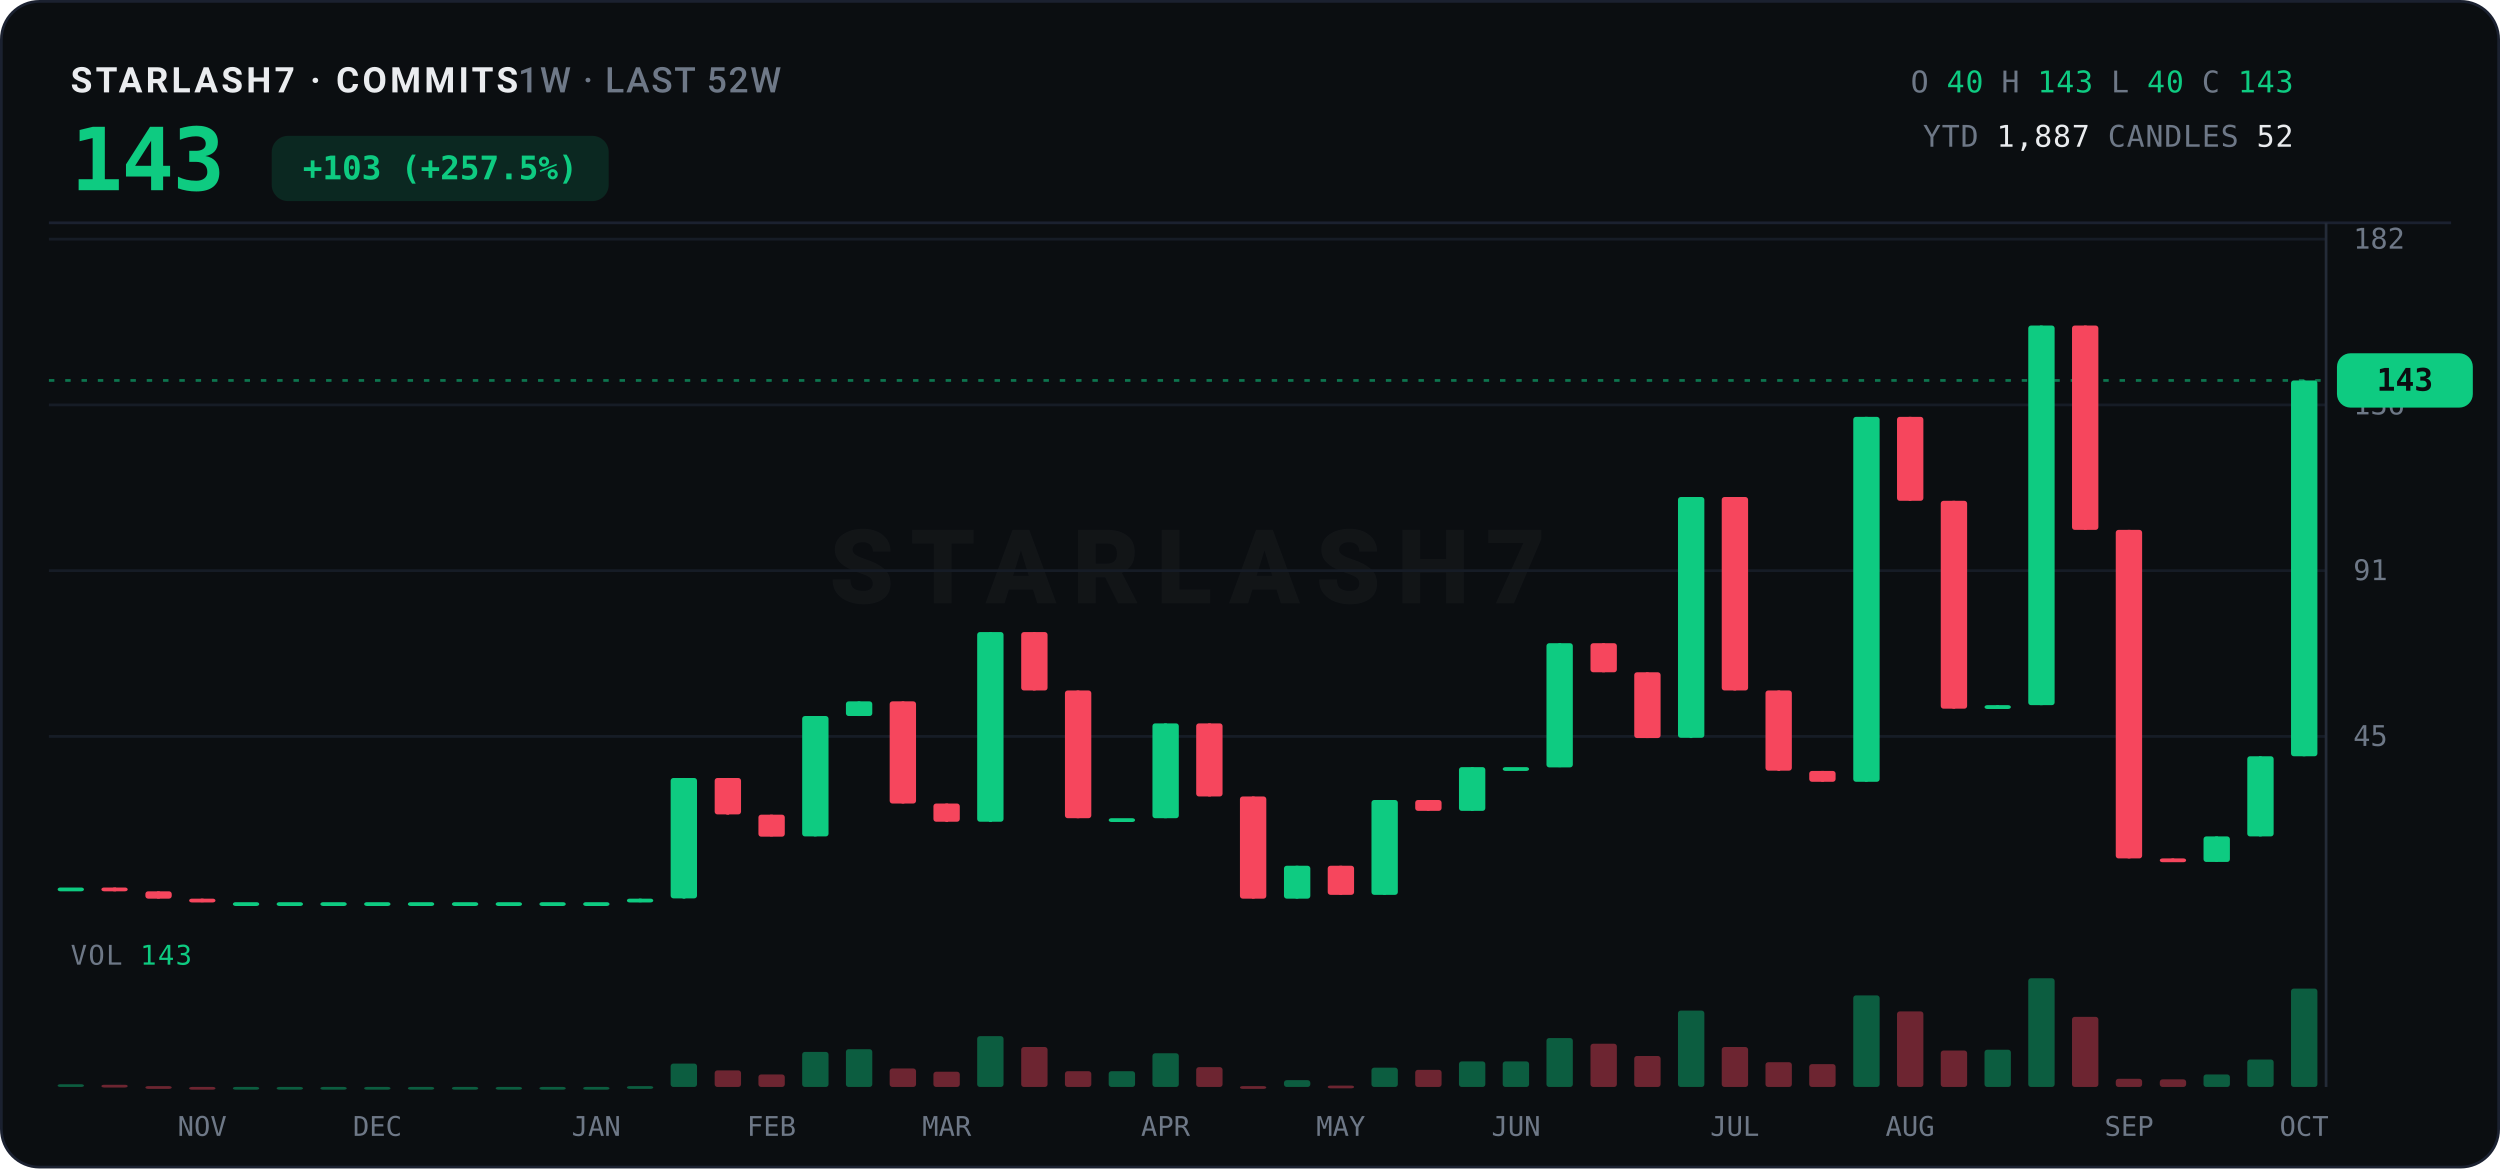
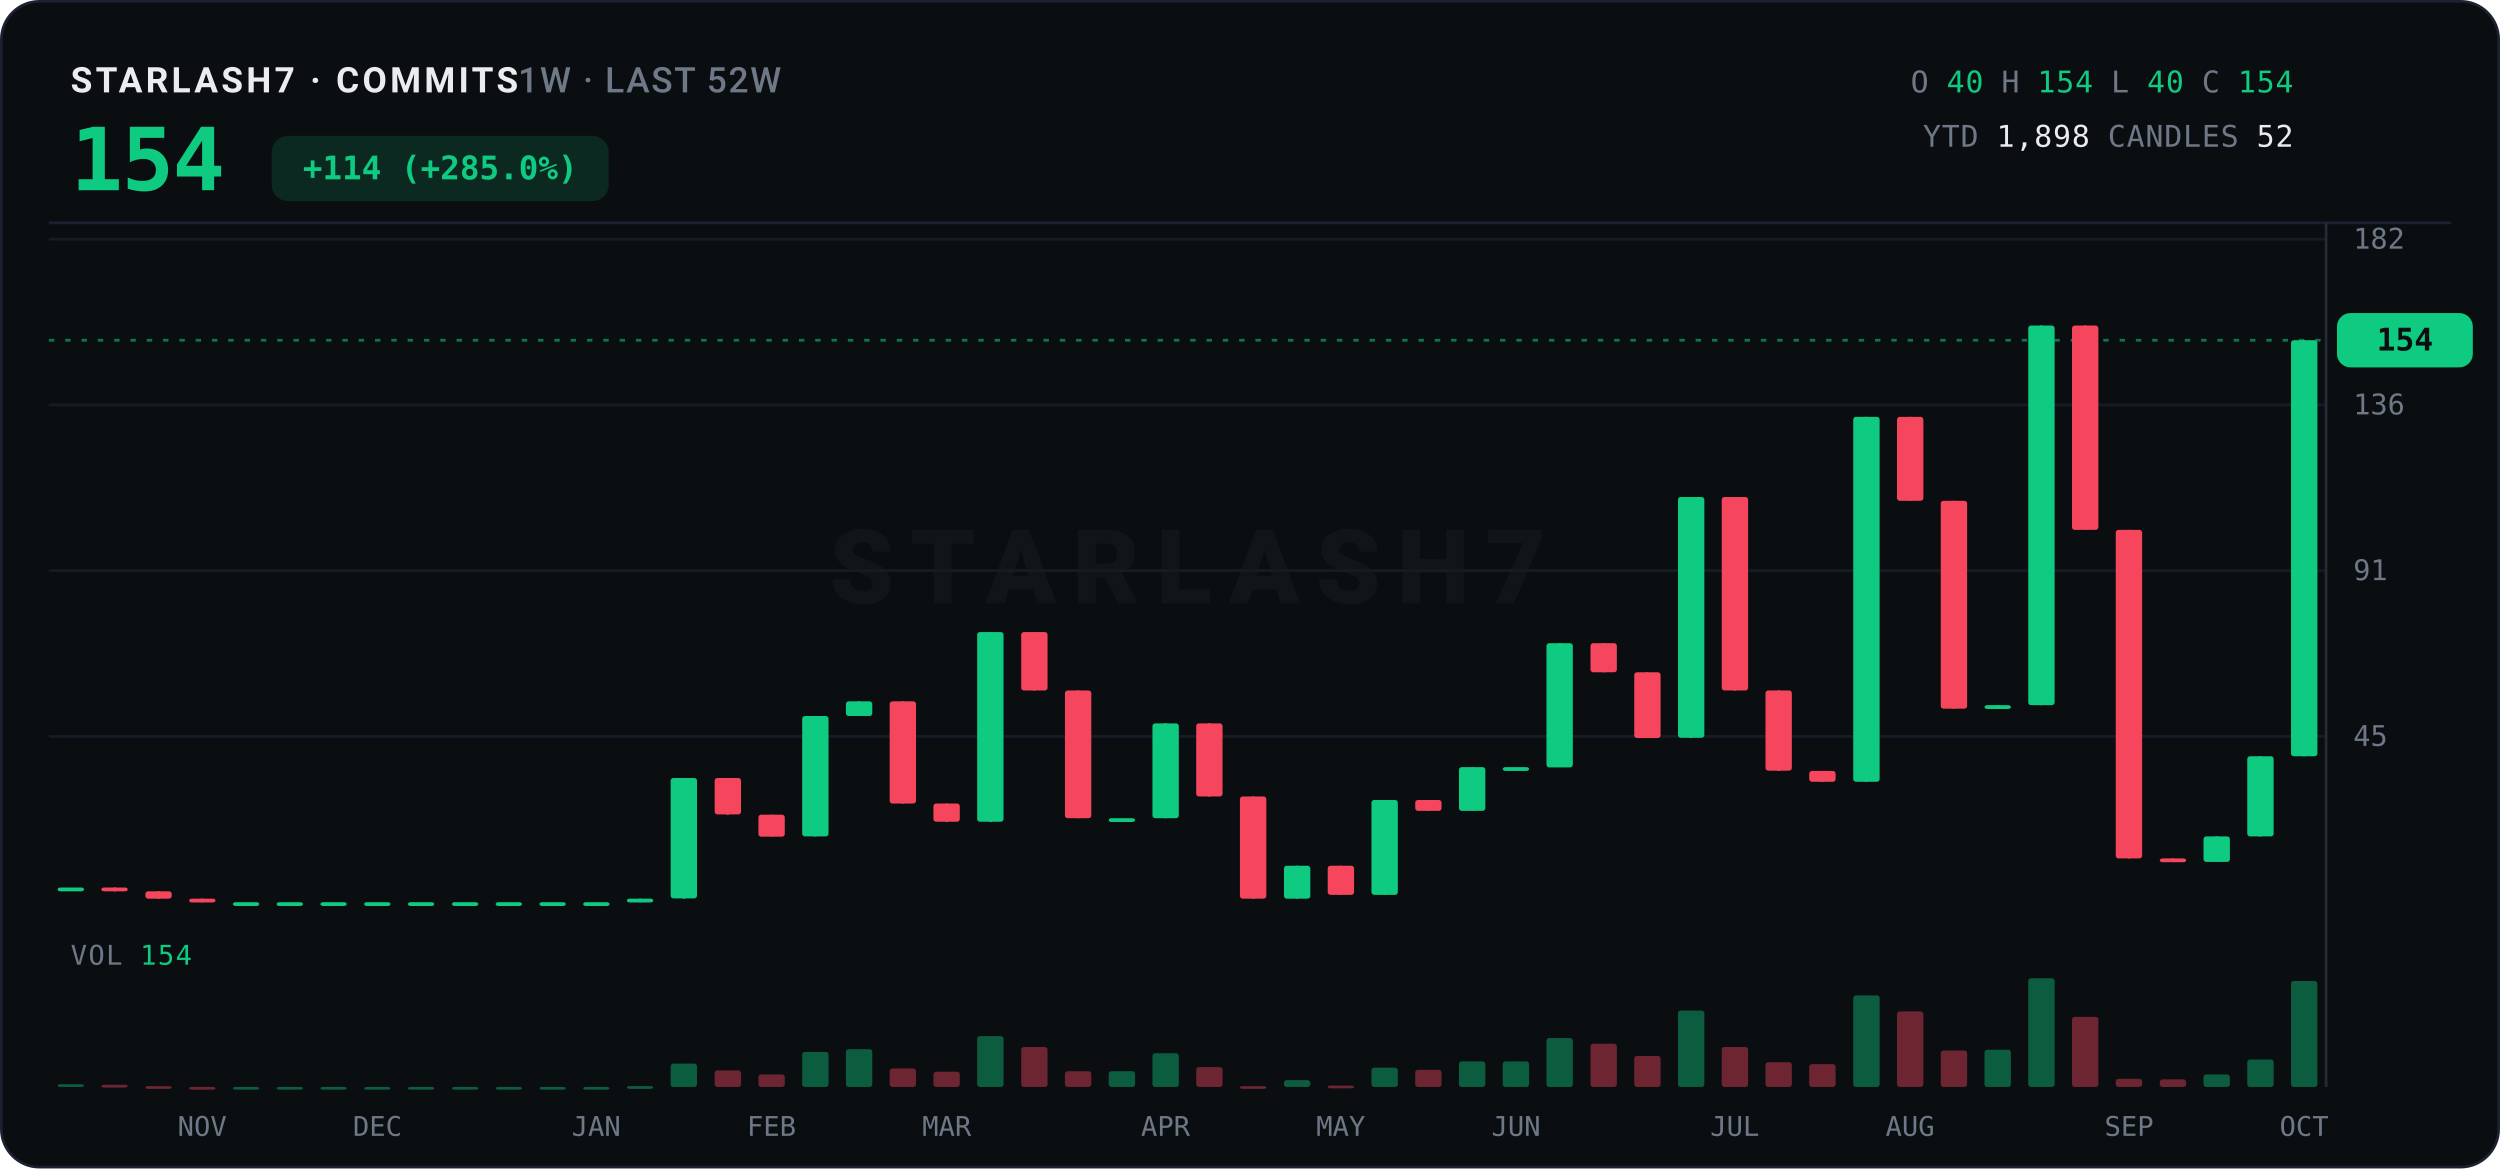
<svg xmlns="http://www.w3.org/2000/svg" width="920" height="430" viewBox="0 0 920 430">
  <rect x="0.5" y="0.5" width="919" height="429" rx="14" fill="#0B0E11" stroke="#1B2130" />
  <text x="26" y="34" font-family="ui-sans-serif,system-ui,-apple-system,'Segoe UI',Roboto,sans-serif" font-size="13" font-weight="700" letter-spacing="1.2" fill="#EAECEF">STARLASH7 · COMMITS<tspan fill="#6E7887" font-weight="500" letter-spacing="0.6">  1W · LAST 52W</tspan>
  </text>
-   <text x="26" y="70" font-family="ui-monospace,'SF Mono',SFMono-Regular,Menlo,Consolas,monospace" font-size="32" font-weight="800" fill="#0ECB81" letter-spacing="-0.5">143</text>
+   <text x="26" y="70" font-family="ui-monospace,'SF Mono',SFMono-Regular,Menlo,Consolas,monospace" font-size="32" font-weight="800" fill="#0ECB81" letter-spacing="-0.5">154</text>
  <rect x="100" y="50" width="124" height="24" rx="6" fill="#0ECB81" opacity="0.14" />
-   <text x="162" y="66" text-anchor="middle" font-family="ui-monospace,'SF Mono',SFMono-Regular,Menlo,Consolas,monospace" font-size="12" font-weight="700" fill="#0ECB81">+103 (+257.5%)</text>
+   <text x="162" y="66" text-anchor="middle" font-family="ui-monospace,'SF Mono',SFMono-Regular,Menlo,Consolas,monospace" font-size="12" font-weight="700" fill="#0ECB81">+114 (+285.0%)</text>
  <text x="844" y="34" text-anchor="end" font-family="ui-monospace,'SF Mono',SFMono-Regular,Menlo,Consolas,monospace" font-size="11" letter-spacing="0.3">
    <tspan fill="#6E7887">O</tspan>
    <tspan fill="#0ECB81">40</tspan>
    <tspan fill="#6E7887">H</tspan>
-     <tspan fill="#0ECB81">143</tspan>
+     <tspan fill="#0ECB81">154</tspan>
    <tspan fill="#6E7887">L</tspan>
    <tspan fill="#0ECB81">40</tspan>
    <tspan fill="#6E7887">C</tspan>
-     <tspan fill="#0ECB81">143</tspan>
+     <tspan fill="#0ECB81">154</tspan>
  </text>
  <text x="844" y="54" text-anchor="end" font-family="ui-monospace,'SF Mono',SFMono-Regular,Menlo,Consolas,monospace" font-size="11" letter-spacing="0.3">
    <tspan fill="#6E7887">YTD</tspan>
-     <tspan fill="#EAECEF">1,887</tspan>
+     <tspan fill="#EAECEF">1,898</tspan>
    <tspan fill="#6E7887">CANDLES</tspan>
    <tspan fill="#EAECEF">52</tspan>
  </text>
  <line x1="18" y1="82" x2="902" y2="82" stroke="#1B2130" stroke-width="1" />
  <text x="437.0" y="222.0" text-anchor="middle" font-family="ui-sans-serif,system-ui,-apple-system,'Segoe UI',Roboto,sans-serif" font-size="38" font-weight="800" letter-spacing="6" fill="#EAECEF" opacity="0.035">STARLASH7</text>
  <line x1="18" y1="271.0" x2="856" y2="271.0" stroke="#161C26" stroke-width="1" />
  <text x="866" y="274.5" font-family="ui-monospace,'SF Mono',SFMono-Regular,Menlo,Consolas,monospace" font-size="10.5" fill="#6E7887">45</text>
  <line x1="18" y1="210.0" x2="856" y2="210.0" stroke="#161C26" stroke-width="1" />
  <text x="866" y="213.5" font-family="ui-monospace,'SF Mono',SFMono-Regular,Menlo,Consolas,monospace" font-size="10.5" fill="#6E7887">91</text>
  <line x1="18" y1="149.0" x2="856" y2="149.0" stroke="#161C26" stroke-width="1" />
  <text x="866" y="152.5" font-family="ui-monospace,'SF Mono',SFMono-Regular,Menlo,Consolas,monospace" font-size="10.5" fill="#6E7887">136</text>
  <line x1="18" y1="88.0" x2="856" y2="88.0" stroke="#161C26" stroke-width="1" />
  <text x="866" y="91.5" font-family="ui-monospace,'SF Mono',SFMono-Regular,Menlo,Consolas,monospace" font-size="10.5" fill="#6E7887">182</text>
  <line x1="856" y1="82" x2="856" y2="400" stroke="#242B38" stroke-width="1" />
-   <line x1="18" y1="140.0" x2="856" y2="140.0" stroke="#0ECB81" stroke-width="1" stroke-dasharray="2 4" opacity="0.55" />
-   <rect x="860" y="130.0" width="50" height="20" rx="5" fill="#0ECB81" />
-   <text x="885.0" y="143.8" text-anchor="middle" font-family="ui-monospace,'SF Mono',SFMono-Regular,Menlo,Consolas,monospace" font-size="11.5" font-weight="800" fill="#0B0E11">143</text>
+   <line x1="18" y1="125.2" x2="856" y2="125.2" stroke="#0ECB81" stroke-width="1" stroke-dasharray="2 4" opacity="0.55" />
+   <rect x="860" y="115.2" width="50" height="20" rx="5" fill="#0ECB81" />
+   <text x="885.0" y="129.0" text-anchor="middle" font-family="ui-monospace,'SF Mono',SFMono-Regular,Menlo,Consolas,monospace" font-size="11.5" font-weight="800" fill="#0B0E11">154</text>
  <line x1="26.1" y1="326.6" x2="26.1" y2="326.6" stroke="#0ECB81" stroke-width="1" />
  <rect x="21.2" y="326.6" width="9.7" height="1.4" rx="1" fill="#0ECB81" />
  <line x1="42.2" y1="326.6" x2="42.2" y2="328.0" stroke="#F6465D" stroke-width="1" />
  <rect x="37.3" y="326.6" width="9.7" height="1.4" rx="1" fill="#F6465D" />
  <line x1="58.3" y1="328.0" x2="58.3" y2="330.7" stroke="#F6465D" stroke-width="1" />
  <rect x="53.5" y="328.0" width="9.7" height="2.7" rx="1" fill="#F6465D" />
  <line x1="74.4" y1="330.7" x2="74.4" y2="332.0" stroke="#F6465D" stroke-width="1" />
  <rect x="69.6" y="330.7" width="9.7" height="1.4" rx="1" fill="#F6465D" />
  <line x1="90.5" y1="332.0" x2="90.5" y2="332.0" stroke="#0ECB81" stroke-width="1" />
  <rect x="85.7" y="332.0" width="9.7" height="1.4" rx="1" fill="#0ECB81" />
  <line x1="106.6" y1="332.0" x2="106.6" y2="332.0" stroke="#0ECB81" stroke-width="1" />
  <rect x="101.8" y="332.0" width="9.7" height="1.4" rx="1" fill="#0ECB81" />
  <line x1="122.8" y1="332.0" x2="122.8" y2="332.0" stroke="#0ECB81" stroke-width="1" />
  <rect x="117.9" y="332.0" width="9.7" height="1.4" rx="1" fill="#0ECB81" />
  <line x1="138.9" y1="332.0" x2="138.9" y2="332.0" stroke="#0ECB81" stroke-width="1" />
  <rect x="134.0" y="332.0" width="9.7" height="1.4" rx="1" fill="#0ECB81" />
  <line x1="155.0" y1="332.0" x2="155.0" y2="332.0" stroke="#0ECB81" stroke-width="1" />
  <rect x="150.1" y="332.0" width="9.7" height="1.4" rx="1" fill="#0ECB81" />
  <line x1="171.1" y1="332.0" x2="171.1" y2="332.0" stroke="#0ECB81" stroke-width="1" />
  <rect x="166.3" y="332.0" width="9.7" height="1.4" rx="1" fill="#0ECB81" />
  <line x1="187.2" y1="332.0" x2="187.2" y2="332.0" stroke="#0ECB81" stroke-width="1" />
  <rect x="182.4" y="332.0" width="9.7" height="1.4" rx="1" fill="#0ECB81" />
  <line x1="203.3" y1="332.0" x2="203.3" y2="332.0" stroke="#0ECB81" stroke-width="1" />
  <rect x="198.5" y="332.0" width="9.7" height="1.4" rx="1" fill="#0ECB81" />
  <line x1="219.4" y1="332.0" x2="219.4" y2="332.0" stroke="#0ECB81" stroke-width="1" />
  <rect x="214.6" y="332.0" width="9.7" height="1.4" rx="1" fill="#0ECB81" />
  <line x1="235.6" y1="330.7" x2="235.6" y2="332.0" stroke="#0ECB81" stroke-width="1" />
  <rect x="230.7" y="330.7" width="9.7" height="1.4" rx="1" fill="#0ECB81" />
  <line x1="251.7" y1="286.3" x2="251.7" y2="330.7" stroke="#0ECB81" stroke-width="1" />
  <rect x="246.8" y="286.3" width="9.7" height="44.3" rx="1" fill="#0ECB81" />
  <line x1="267.8" y1="286.3" x2="267.8" y2="299.8" stroke="#F6465D" stroke-width="1" />
  <rect x="263.0" y="286.3" width="9.7" height="13.4" rx="1" fill="#F6465D" />
  <line x1="283.9" y1="299.8" x2="283.9" y2="307.8" stroke="#F6465D" stroke-width="1" />
  <rect x="279.1" y="299.8" width="9.7" height="8.1" rx="1" fill="#F6465D" />
  <line x1="300.0" y1="263.5" x2="300.0" y2="307.8" stroke="#0ECB81" stroke-width="1" />
  <rect x="295.2" y="263.5" width="9.7" height="44.3" rx="1" fill="#0ECB81" />
  <line x1="316.1" y1="258.1" x2="316.1" y2="263.5" stroke="#0ECB81" stroke-width="1" />
  <rect x="311.3" y="258.1" width="9.7" height="5.4" rx="1" fill="#0ECB81" />
  <line x1="332.3" y1="258.1" x2="332.3" y2="295.7" stroke="#F6465D" stroke-width="1" />
  <rect x="327.4" y="258.1" width="9.7" height="37.6" rx="1" fill="#F6465D" />
  <line x1="348.4" y1="295.7" x2="348.4" y2="302.5" stroke="#F6465D" stroke-width="1" />
  <rect x="343.5" y="295.7" width="9.7" height="6.7" rx="1" fill="#F6465D" />
  <line x1="364.5" y1="232.6" x2="364.5" y2="302.5" stroke="#0ECB81" stroke-width="1" />
  <rect x="359.6" y="232.6" width="9.7" height="69.8" rx="1" fill="#0ECB81" />
  <line x1="380.6" y1="232.6" x2="380.6" y2="254.1" stroke="#F6465D" stroke-width="1" />
  <rect x="375.8" y="232.6" width="9.7" height="21.5" rx="1" fill="#F6465D" />
  <line x1="396.7" y1="254.1" x2="396.7" y2="301.1" stroke="#F6465D" stroke-width="1" />
  <rect x="391.9" y="254.1" width="9.7" height="47.0" rx="1" fill="#F6465D" />
  <line x1="412.8" y1="301.1" x2="412.8" y2="301.1" stroke="#0ECB81" stroke-width="1" />
  <rect x="408.0" y="301.1" width="9.7" height="1.4" rx="1" fill="#0ECB81" />
  <line x1="428.9" y1="266.2" x2="428.9" y2="301.1" stroke="#0ECB81" stroke-width="1" />
  <rect x="424.1" y="266.2" width="9.7" height="34.9" rx="1" fill="#0ECB81" />
  <line x1="445.1" y1="266.2" x2="445.1" y2="293.1" stroke="#F6465D" stroke-width="1" />
  <rect x="440.2" y="266.2" width="9.7" height="26.9" rx="1" fill="#F6465D" />
  <line x1="461.2" y1="293.1" x2="461.2" y2="330.7" stroke="#F6465D" stroke-width="1" />
  <rect x="456.3" y="293.1" width="9.7" height="37.6" rx="1" fill="#F6465D" />
  <line x1="477.3" y1="318.6" x2="477.3" y2="330.7" stroke="#0ECB81" stroke-width="1" />
  <rect x="472.5" y="318.6" width="9.7" height="12.1" rx="1" fill="#0ECB81" />
  <line x1="493.4" y1="318.6" x2="493.4" y2="329.3" stroke="#F6465D" stroke-width="1" />
  <rect x="488.6" y="318.6" width="9.7" height="10.7" rx="1" fill="#F6465D" />
  <line x1="509.5" y1="294.4" x2="509.5" y2="329.3" stroke="#0ECB81" stroke-width="1" />
  <rect x="504.7" y="294.4" width="9.7" height="34.9" rx="1" fill="#0ECB81" />
  <line x1="525.6" y1="294.4" x2="525.6" y2="298.4" stroke="#F6465D" stroke-width="1" />
  <rect x="520.8" y="294.4" width="9.7" height="4.0" rx="1" fill="#F6465D" />
  <line x1="541.8" y1="282.3" x2="541.8" y2="298.4" stroke="#0ECB81" stroke-width="1" />
  <rect x="536.9" y="282.3" width="9.7" height="16.1" rx="1" fill="#0ECB81" />
  <line x1="557.9" y1="282.3" x2="557.9" y2="282.3" stroke="#0ECB81" stroke-width="1" />
  <rect x="553.0" y="282.3" width="9.7" height="1.4" rx="1" fill="#0ECB81" />
  <line x1="574.0" y1="236.7" x2="574.0" y2="282.3" stroke="#0ECB81" stroke-width="1" />
  <rect x="569.1" y="236.7" width="9.7" height="45.7" rx="1" fill="#0ECB81" />
  <line x1="590.1" y1="236.7" x2="590.1" y2="247.4" stroke="#F6465D" stroke-width="1" />
  <rect x="585.3" y="236.7" width="9.7" height="10.7" rx="1" fill="#F6465D" />
  <line x1="606.2" y1="247.4" x2="606.2" y2="271.6" stroke="#F6465D" stroke-width="1" />
  <rect x="601.4" y="247.4" width="9.7" height="24.2" rx="1" fill="#F6465D" />
  <line x1="622.3" y1="182.9" x2="622.3" y2="271.6" stroke="#0ECB81" stroke-width="1" />
  <rect x="617.5" y="182.9" width="9.7" height="88.6" rx="1" fill="#0ECB81" />
  <line x1="638.4" y1="182.9" x2="638.4" y2="254.1" stroke="#F6465D" stroke-width="1" />
  <rect x="633.6" y="182.9" width="9.7" height="71.2" rx="1" fill="#F6465D" />
  <line x1="654.6" y1="254.1" x2="654.6" y2="283.7" stroke="#F6465D" stroke-width="1" />
  <rect x="649.7" y="254.1" width="9.7" height="29.5" rx="1" fill="#F6465D" />
  <line x1="670.7" y1="283.7" x2="670.7" y2="287.7" stroke="#F6465D" stroke-width="1" />
  <rect x="665.8" y="283.7" width="9.7" height="4.0" rx="1" fill="#F6465D" />
  <line x1="686.8" y1="153.4" x2="686.8" y2="287.7" stroke="#0ECB81" stroke-width="1" />
  <rect x="682.0" y="153.4" width="9.7" height="134.3" rx="1" fill="#0ECB81" />
  <line x1="702.9" y1="153.4" x2="702.9" y2="184.3" stroke="#F6465D" stroke-width="1" />
  <rect x="698.1" y="153.4" width="9.7" height="30.9" rx="1" fill="#F6465D" />
  <line x1="719.0" y1="184.3" x2="719.0" y2="260.8" stroke="#F6465D" stroke-width="1" />
  <rect x="714.2" y="184.3" width="9.7" height="76.5" rx="1" fill="#F6465D" />
  <line x1="735.1" y1="259.5" x2="735.1" y2="260.8" stroke="#0ECB81" stroke-width="1" />
  <rect x="730.3" y="259.5" width="9.7" height="1.4" rx="1" fill="#0ECB81" />
  <line x1="751.2" y1="119.8" x2="751.2" y2="259.5" stroke="#0ECB81" stroke-width="1" />
  <rect x="746.4" y="119.8" width="9.7" height="139.7" rx="1" fill="#0ECB81" />
  <line x1="767.4" y1="119.8" x2="767.4" y2="195.0" stroke="#F6465D" stroke-width="1" />
  <rect x="762.5" y="119.8" width="9.7" height="75.2" rx="1" fill="#F6465D" />
  <line x1="783.5" y1="195.0" x2="783.5" y2="315.9" stroke="#F6465D" stroke-width="1" />
  <rect x="778.6" y="195.0" width="9.7" height="120.9" rx="1" fill="#F6465D" />
  <line x1="799.6" y1="315.9" x2="799.6" y2="317.2" stroke="#F6465D" stroke-width="1" />
  <rect x="794.8" y="315.9" width="9.7" height="1.4" rx="1" fill="#F6465D" />
  <line x1="815.7" y1="307.8" x2="815.7" y2="317.2" stroke="#0ECB81" stroke-width="1" />
  <rect x="810.9" y="307.8" width="9.7" height="9.4" rx="1" fill="#0ECB81" />
  <line x1="831.8" y1="278.3" x2="831.8" y2="307.8" stroke="#0ECB81" stroke-width="1" />
  <rect x="827.0" y="278.3" width="9.7" height="29.5" rx="1" fill="#0ECB81" />
-   <line x1="847.9" y1="140.0" x2="847.9" y2="278.3" stroke="#0ECB81" stroke-width="1" />
-   <rect x="843.1" y="140.0" width="9.7" height="138.3" rx="1" fill="#0ECB81" />
-   <text x="26" y="355" font-family="ui-monospace,'SF Mono',SFMono-Regular,Menlo,Consolas,monospace" font-size="10" letter-spacing="0.5" fill="#6E7887">VOL <tspan fill="#0ECB81">143</tspan>
+   <line x1="847.9" y1="125.2" x2="847.9" y2="278.3" stroke="#0ECB81" stroke-width="1" />
+   <rect x="843.1" y="125.2" width="9.7" height="153.1" rx="1" fill="#0ECB81" />
+   <text x="26" y="355" font-family="ui-monospace,'SF Mono',SFMono-Regular,Menlo,Consolas,monospace" font-size="10" letter-spacing="0.5" fill="#6E7887">VOL <tspan fill="#0ECB81">154</tspan>
  </text>
  <rect x="21.2" y="399.0" width="9.7" height="1.0" rx="1" fill="#0ECB81" opacity="0.42" />
  <rect x="37.3" y="399.2" width="9.7" height="1.0" rx="1" fill="#F6465D" opacity="0.42" />
  <rect x="53.5" y="399.7" width="9.7" height="1.0" rx="1" fill="#F6465D" opacity="0.42" />
  <rect x="69.6" y="400.0" width="9.7" height="1.0" rx="1" fill="#F6465D" opacity="0.42" />
  <rect x="85.7" y="400.0" width="9.7" height="1.0" rx="1" fill="#0ECB81" opacity="0.42" />
  <rect x="101.8" y="400.0" width="9.7" height="1.0" rx="1" fill="#0ECB81" opacity="0.42" />
  <rect x="117.9" y="400.0" width="9.7" height="1.0" rx="1" fill="#0ECB81" opacity="0.42" />
  <rect x="134.0" y="400.0" width="9.7" height="1.0" rx="1" fill="#0ECB81" opacity="0.42" />
  <rect x="150.1" y="400.0" width="9.7" height="1.0" rx="1" fill="#0ECB81" opacity="0.42" />
  <rect x="166.3" y="400.0" width="9.7" height="1.0" rx="1" fill="#0ECB81" opacity="0.42" />
  <rect x="182.4" y="400.0" width="9.7" height="1.0" rx="1" fill="#0ECB81" opacity="0.42" />
  <rect x="198.5" y="400.0" width="9.7" height="1.0" rx="1" fill="#0ECB81" opacity="0.42" />
  <rect x="214.6" y="400.0" width="9.7" height="1.0" rx="1" fill="#0ECB81" opacity="0.42" />
  <rect x="230.7" y="399.7" width="9.7" height="1.0" rx="1" fill="#0ECB81" opacity="0.42" />
  <rect x="246.8" y="391.4" width="9.7" height="8.6" rx="1" fill="#0ECB81" opacity="0.42" />
  <rect x="263.0" y="393.9" width="9.7" height="6.1" rx="1" fill="#F6465D" opacity="0.42" />
  <rect x="279.1" y="395.4" width="9.7" height="4.6" rx="1" fill="#F6465D" opacity="0.42" />
  <rect x="295.2" y="387.1" width="9.7" height="12.9" rx="1" fill="#0ECB81" opacity="0.42" />
  <rect x="311.3" y="386.1" width="9.7" height="13.9" rx="1" fill="#0ECB81" opacity="0.42" />
  <rect x="327.4" y="393.2" width="9.7" height="6.8" rx="1" fill="#F6465D" opacity="0.42" />
  <rect x="343.5" y="394.4" width="9.7" height="5.6" rx="1" fill="#F6465D" opacity="0.42" />
  <rect x="359.6" y="381.3" width="9.7" height="18.7" rx="1" fill="#0ECB81" opacity="0.42" />
  <rect x="375.8" y="385.3" width="9.7" height="14.7" rx="1" fill="#F6465D" opacity="0.42" />
  <rect x="391.9" y="394.2" width="9.7" height="5.8" rx="1" fill="#F6465D" opacity="0.42" />
  <rect x="408.0" y="394.2" width="9.7" height="5.8" rx="1" fill="#0ECB81" opacity="0.42" />
  <rect x="424.1" y="387.6" width="9.7" height="12.4" rx="1" fill="#0ECB81" opacity="0.42" />
  <rect x="440.2" y="392.7" width="9.7" height="7.3" rx="1" fill="#F6465D" opacity="0.42" />
  <rect x="456.3" y="399.7" width="9.7" height="1.0" rx="1" fill="#F6465D" opacity="0.42" />
  <rect x="472.5" y="397.5" width="9.7" height="2.5" rx="1" fill="#0ECB81" opacity="0.42" />
  <rect x="488.6" y="399.5" width="9.7" height="1.0" rx="1" fill="#F6465D" opacity="0.42" />
  <rect x="504.7" y="392.9" width="9.7" height="7.1" rx="1" fill="#0ECB81" opacity="0.42" />
  <rect x="520.8" y="393.7" width="9.7" height="6.3" rx="1" fill="#F6465D" opacity="0.42" />
  <rect x="536.9" y="390.6" width="9.7" height="9.4" rx="1" fill="#0ECB81" opacity="0.42" />
  <rect x="553.0" y="390.6" width="9.7" height="9.4" rx="1" fill="#0ECB81" opacity="0.42" />
  <rect x="569.1" y="382.0" width="9.7" height="18.0" rx="1" fill="#0ECB81" opacity="0.42" />
  <rect x="585.3" y="384.1" width="9.7" height="15.9" rx="1" fill="#F6465D" opacity="0.42" />
  <rect x="601.4" y="388.6" width="9.7" height="11.4" rx="1" fill="#F6465D" opacity="0.42" />
  <rect x="617.5" y="371.9" width="9.7" height="28.1" rx="1" fill="#0ECB81" opacity="0.42" />
  <rect x="633.6" y="385.3" width="9.7" height="14.7" rx="1" fill="#F6465D" opacity="0.42" />
  <rect x="649.7" y="390.9" width="9.7" height="9.1" rx="1" fill="#F6465D" opacity="0.42" />
  <rect x="665.8" y="391.6" width="9.7" height="8.4" rx="1" fill="#F6465D" opacity="0.42" />
  <rect x="682.0" y="366.3" width="9.7" height="33.7" rx="1" fill="#0ECB81" opacity="0.42" />
  <rect x="698.1" y="372.2" width="9.7" height="27.8" rx="1" fill="#F6465D" opacity="0.42" />
  <rect x="714.2" y="386.6" width="9.7" height="13.4" rx="1" fill="#F6465D" opacity="0.42" />
  <rect x="730.3" y="386.3" width="9.7" height="13.7" rx="1" fill="#0ECB81" opacity="0.42" />
  <rect x="746.4" y="360.0" width="9.7" height="40.0" rx="1" fill="#0ECB81" opacity="0.42" />
  <rect x="762.5" y="374.2" width="9.7" height="25.8" rx="1" fill="#F6465D" opacity="0.42" />
  <rect x="778.6" y="397.0" width="9.7" height="3.0" rx="1" fill="#F6465D" opacity="0.42" />
  <rect x="794.8" y="397.2" width="9.7" height="2.8" rx="1" fill="#F6465D" opacity="0.42" />
  <rect x="810.9" y="395.4" width="9.7" height="4.6" rx="1" fill="#0ECB81" opacity="0.42" />
  <rect x="827.0" y="389.9" width="9.7" height="10.1" rx="1" fill="#0ECB81" opacity="0.42" />
-   <rect x="843.1" y="363.8" width="9.7" height="36.2" rx="1" fill="#0ECB81" opacity="0.42" />
+   <rect x="843.1" y="361.0" width="9.7" height="39.0" rx="1" fill="#0ECB81" opacity="0.42" />
  <text x="74.4" y="418" text-anchor="middle" font-family="ui-monospace,'SF Mono',SFMono-Regular,Menlo,Consolas,monospace" font-size="10" fill="#6E7887">NOV</text>
  <text x="138.9" y="418" text-anchor="middle" font-family="ui-monospace,'SF Mono',SFMono-Regular,Menlo,Consolas,monospace" font-size="10" fill="#6E7887">DEC</text>
  <text x="219.4" y="418" text-anchor="middle" font-family="ui-monospace,'SF Mono',SFMono-Regular,Menlo,Consolas,monospace" font-size="10" fill="#6E7887">JAN</text>
  <text x="283.9" y="418" text-anchor="middle" font-family="ui-monospace,'SF Mono',SFMono-Regular,Menlo,Consolas,monospace" font-size="10" fill="#6E7887">FEB</text>
  <text x="348.4" y="418" text-anchor="middle" font-family="ui-monospace,'SF Mono',SFMono-Regular,Menlo,Consolas,monospace" font-size="10" fill="#6E7887">MAR</text>
  <text x="428.9" y="418" text-anchor="middle" font-family="ui-monospace,'SF Mono',SFMono-Regular,Menlo,Consolas,monospace" font-size="10" fill="#6E7887">APR</text>
  <text x="493.4" y="418" text-anchor="middle" font-family="ui-monospace,'SF Mono',SFMono-Regular,Menlo,Consolas,monospace" font-size="10" fill="#6E7887">MAY</text>
  <text x="557.9" y="418" text-anchor="middle" font-family="ui-monospace,'SF Mono',SFMono-Regular,Menlo,Consolas,monospace" font-size="10" fill="#6E7887">JUN</text>
  <text x="638.4" y="418" text-anchor="middle" font-family="ui-monospace,'SF Mono',SFMono-Regular,Menlo,Consolas,monospace" font-size="10" fill="#6E7887">JUL</text>
  <text x="702.9" y="418" text-anchor="middle" font-family="ui-monospace,'SF Mono',SFMono-Regular,Menlo,Consolas,monospace" font-size="10" fill="#6E7887">AUG</text>
  <text x="783.5" y="418" text-anchor="middle" font-family="ui-monospace,'SF Mono',SFMono-Regular,Menlo,Consolas,monospace" font-size="10" fill="#6E7887">SEP</text>
  <text x="847.9" y="418" text-anchor="middle" font-family="ui-monospace,'SF Mono',SFMono-Regular,Menlo,Consolas,monospace" font-size="10" fill="#6E7887">OCT</text>
</svg>
